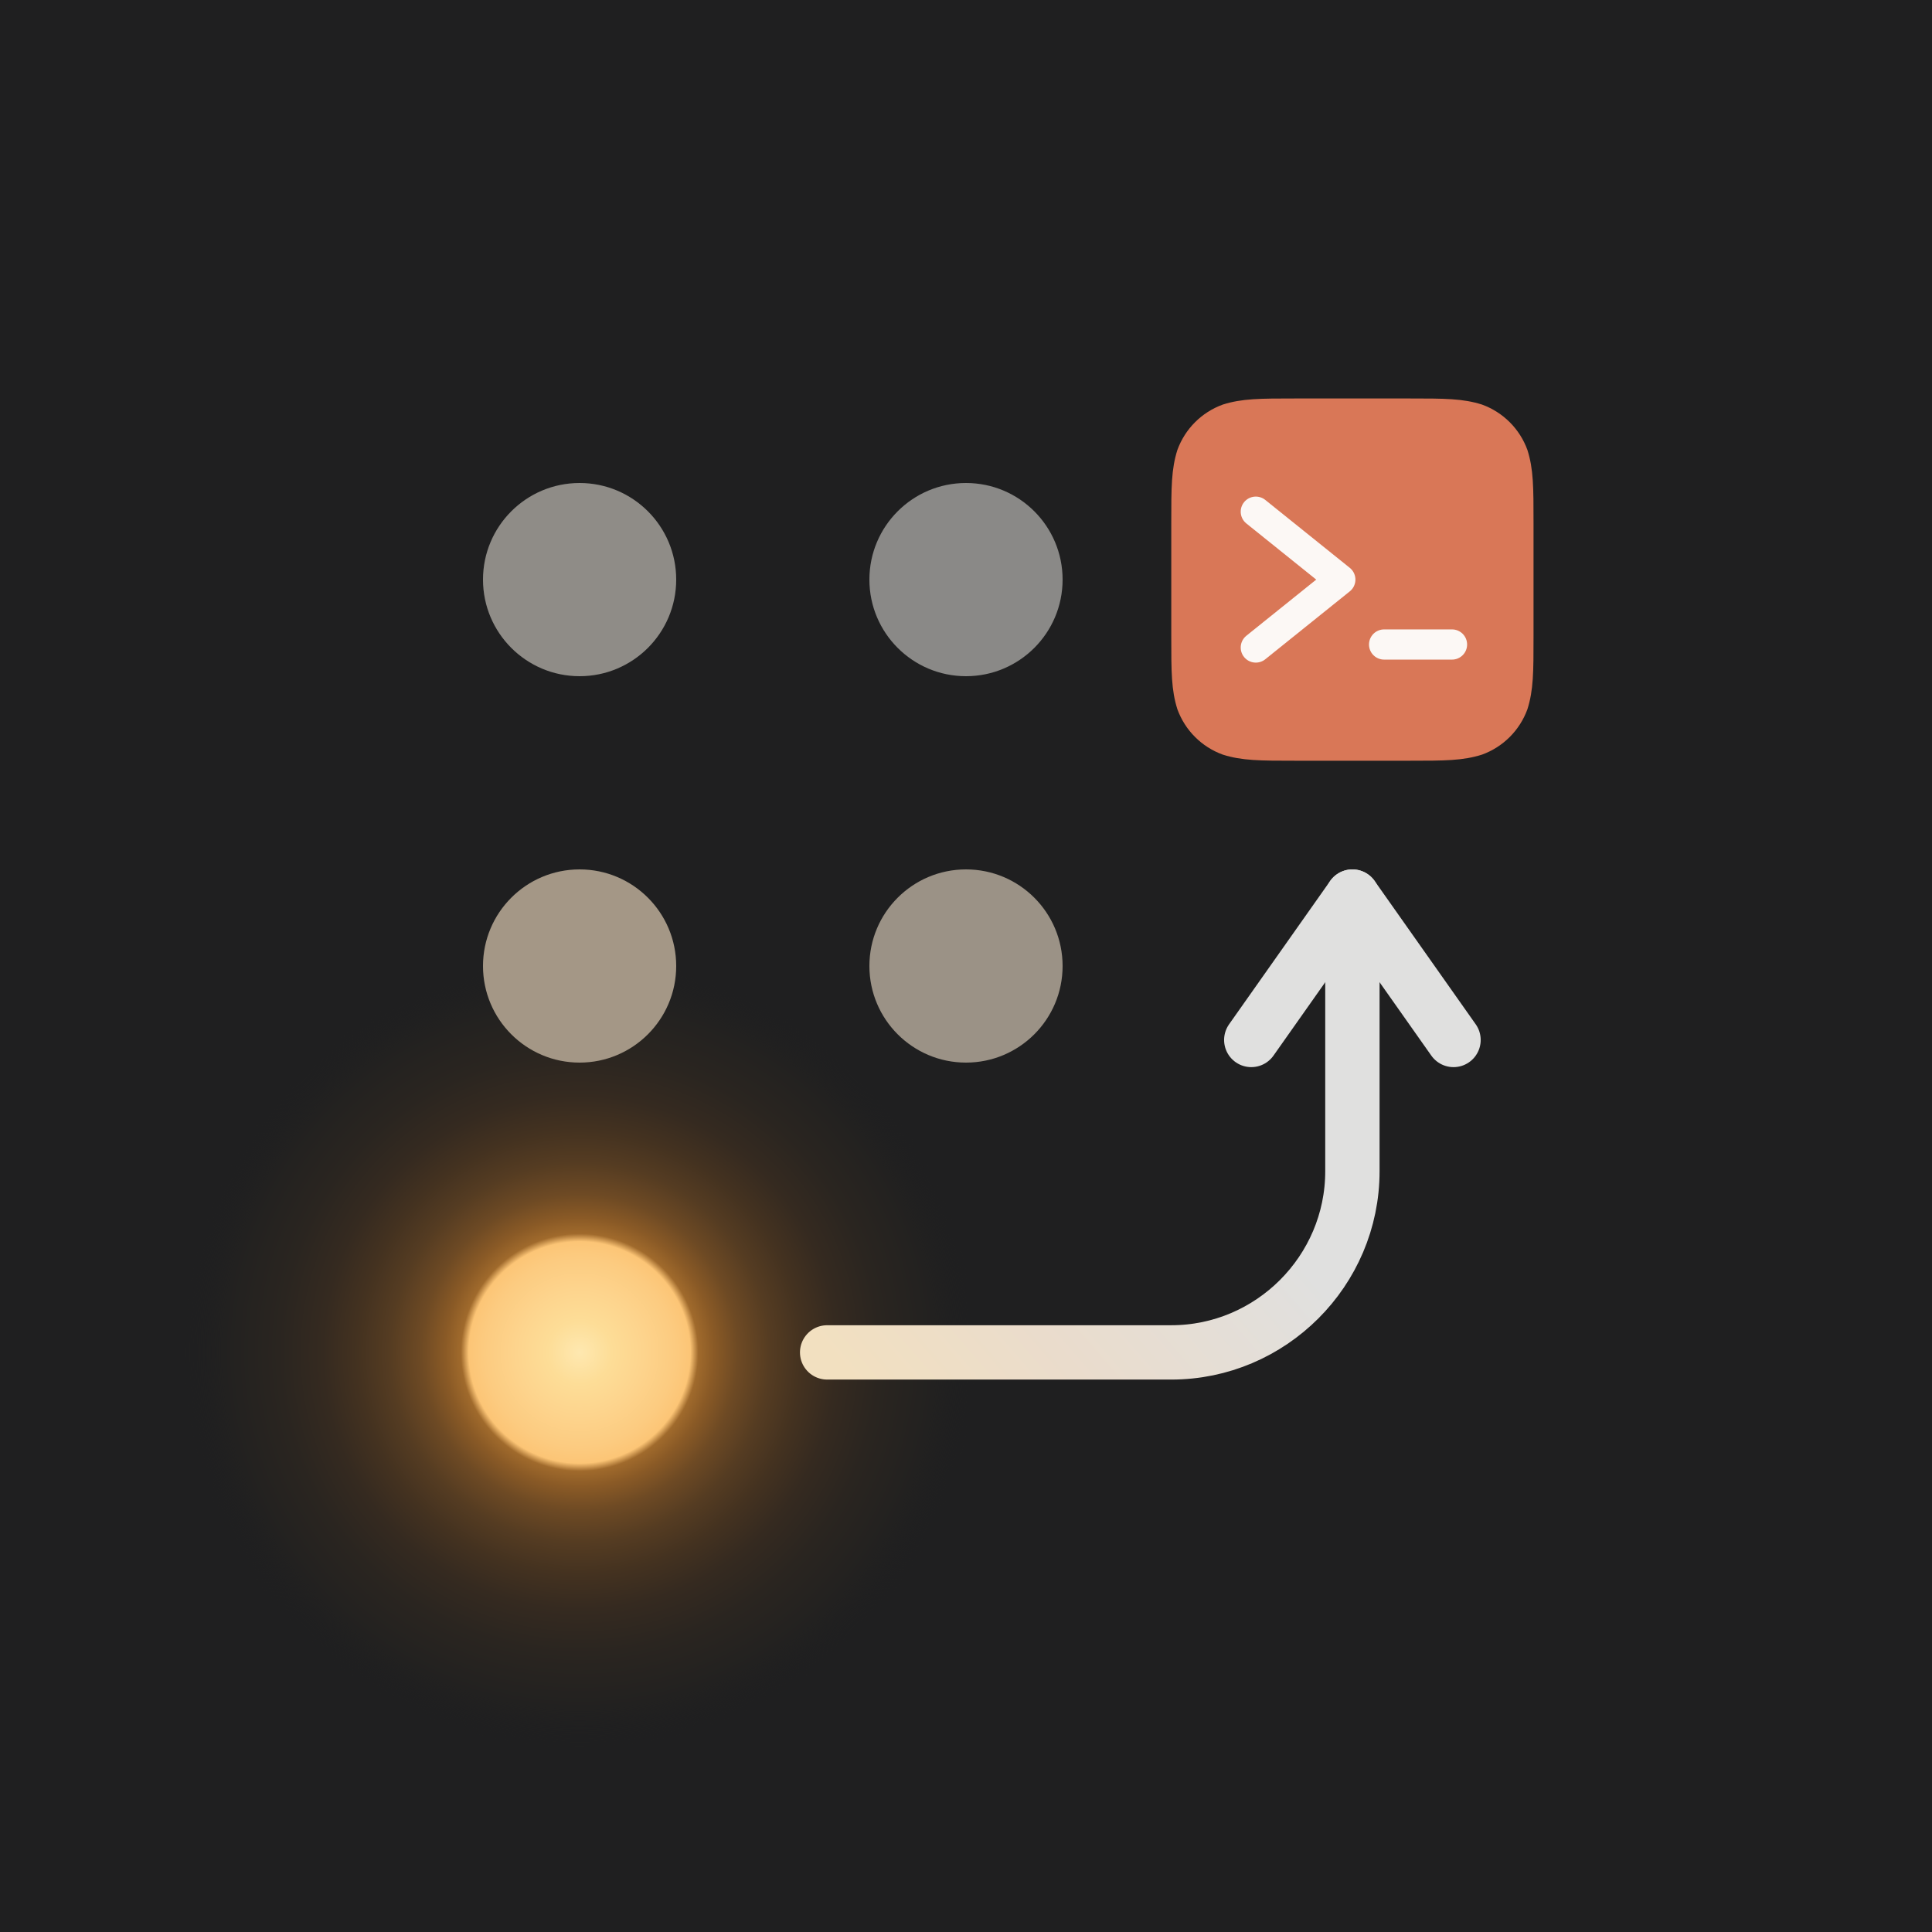
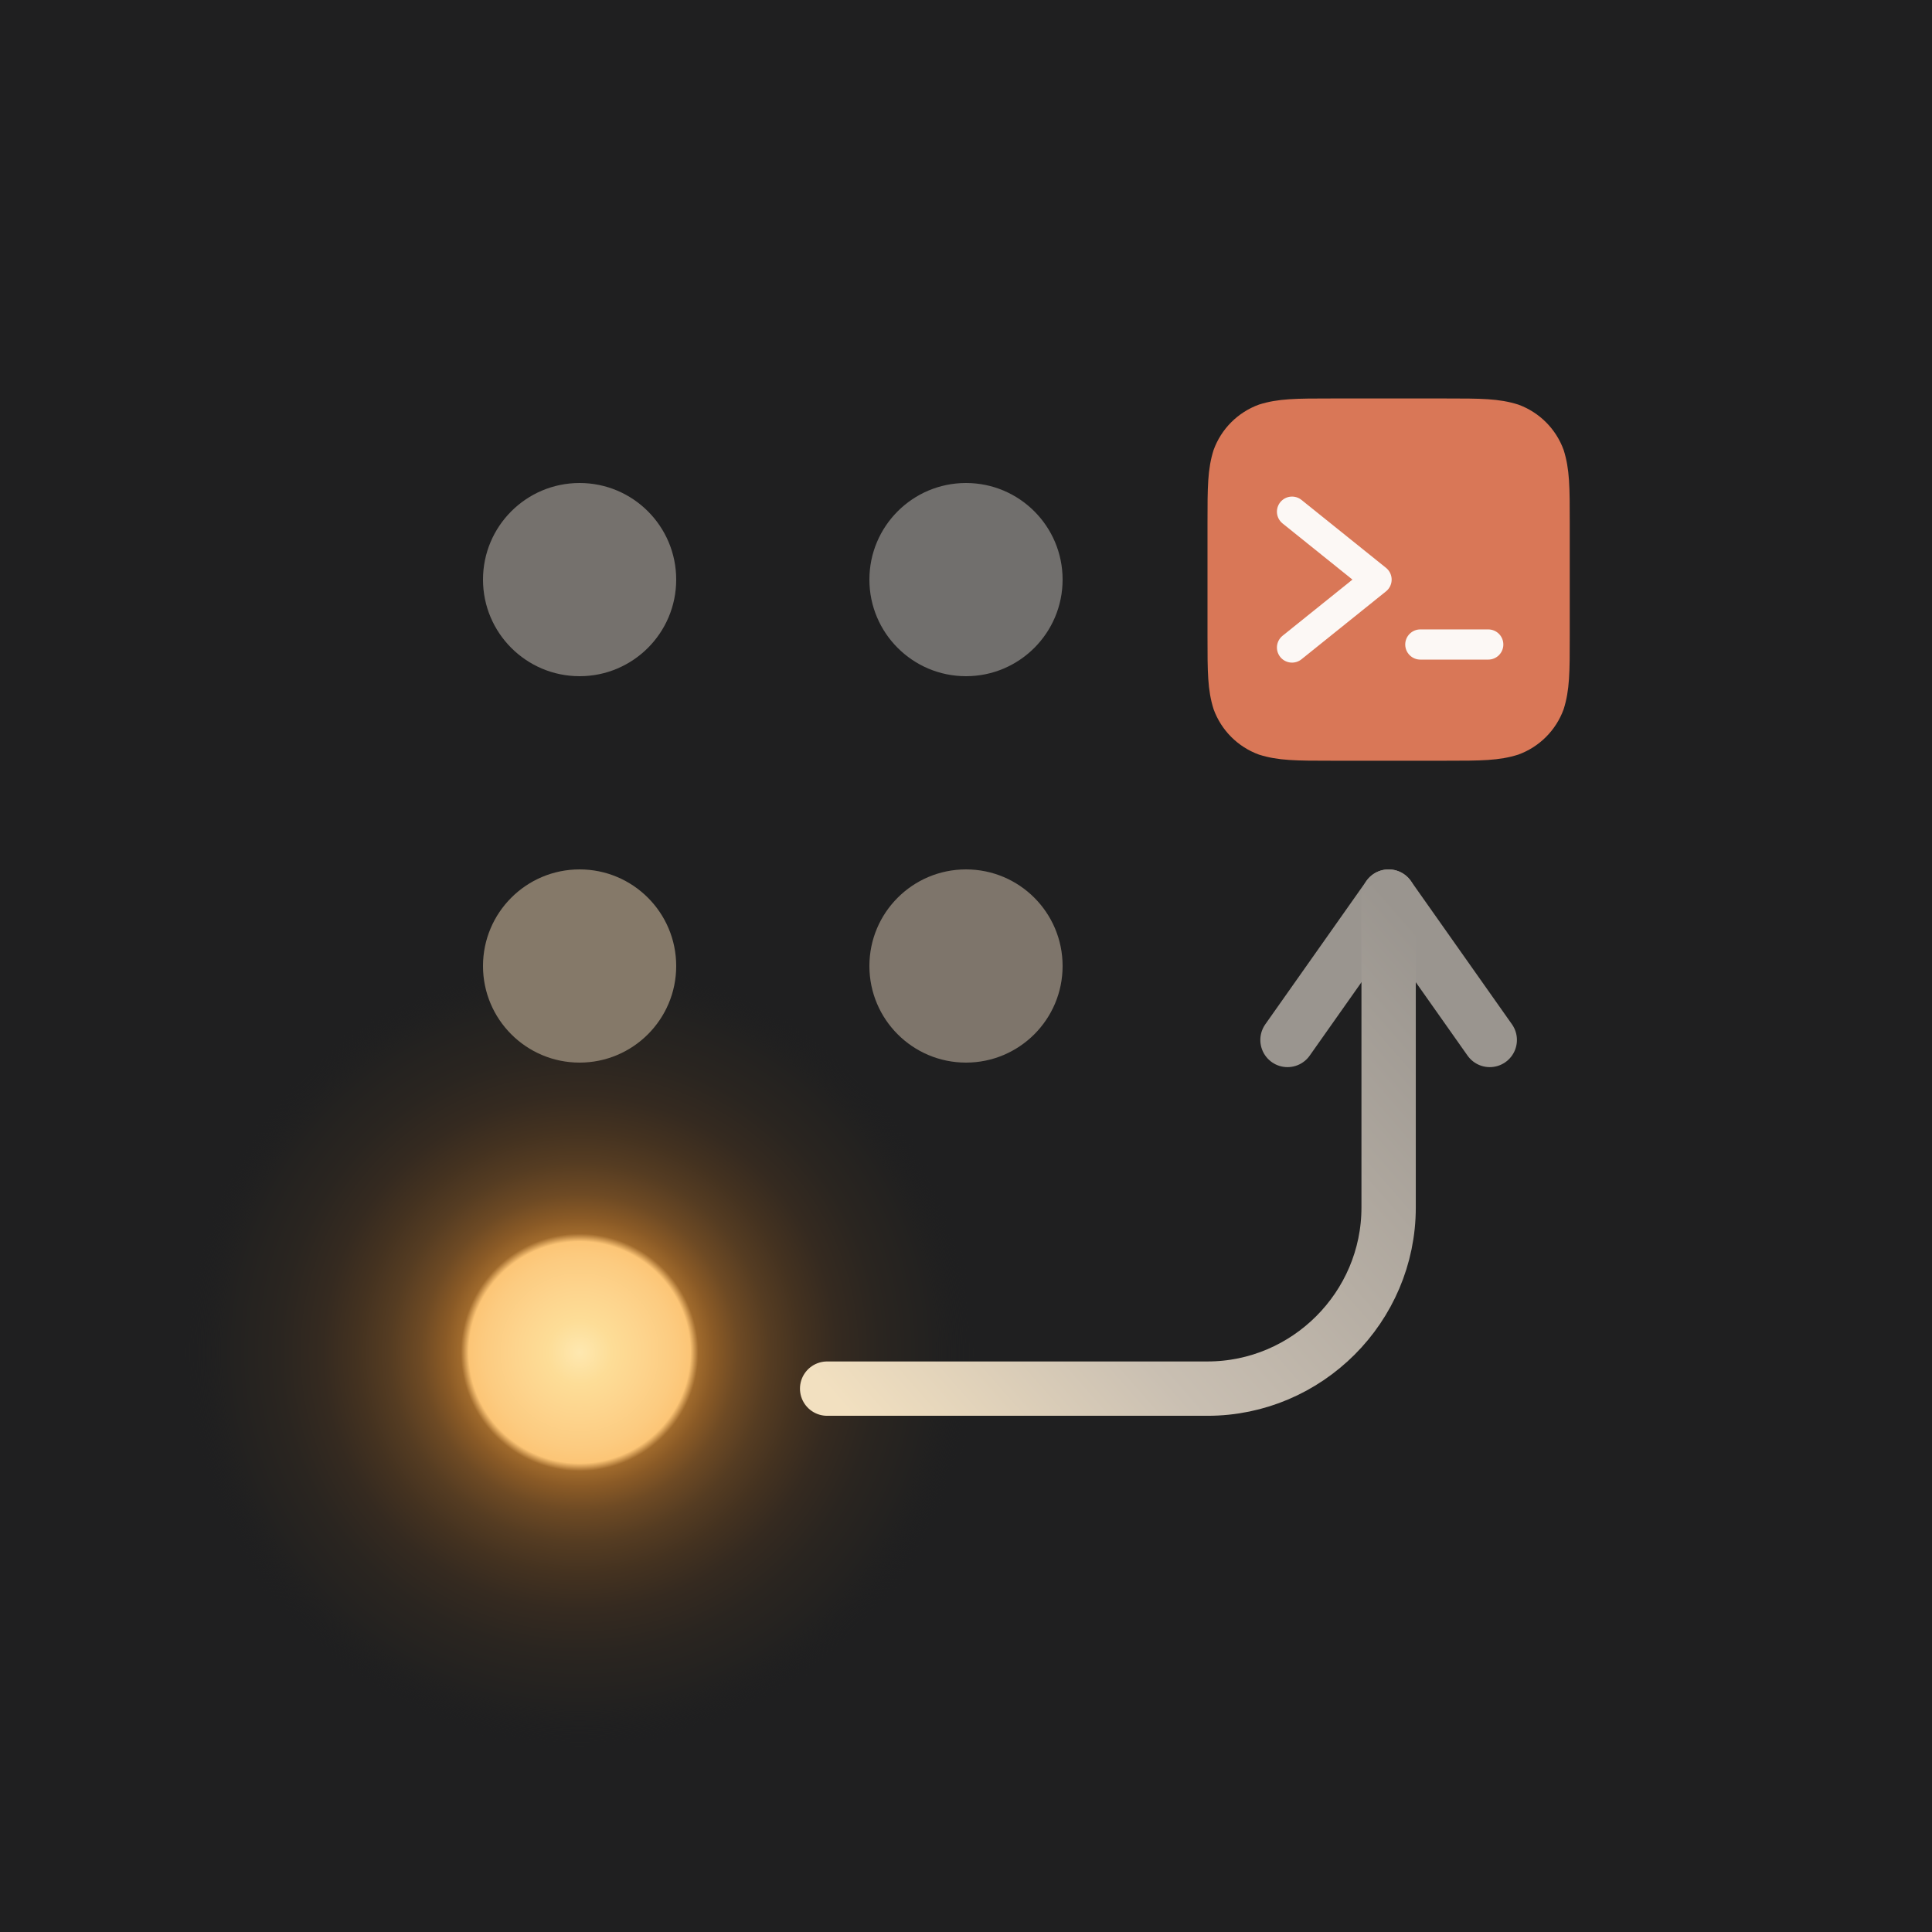
<svg xmlns="http://www.w3.org/2000/svg" width="1280" height="1280" viewBox="0 0 1280 1280">
  <defs>
    <radialGradient id="orb" cx="50%" cy="50%" r="50%">
      <stop offset="0%" stop-color="#FEE8B0" />
      <stop offset="8%" stop-color="#FDDD97" />
      <stop offset="16%" stop-color="#FDD48D" />
      <stop offset="24%" stop-color="#FCCB80" />
      <stop offset="28%" stop-color="#FCC576" />
      <stop offset="30%" stop-color="#A06A2C" />
      <stop offset="34%" stop-color="#8A5A26" />
      <stop offset="40%" stop-color="#6E4A24" />
      <stop offset="48%" stop-color="#553C22" />
      <stop offset="56%" stop-color="#443220" />
      <stop offset="65%" stop-color="#352A20" />
      <stop offset="76%" stop-color="#2A2520" />
      <stop offset="90%" stop-color="#222120" />
      <stop offset="100%" stop-color="#1F1F20" stop-opacity="0" />
    </radialGradient>
-     <linearGradient id="arrow-grad" x1="548" y1="896" x2="896" y2="594" gradientUnits="userSpaceOnUse">
+     <linearGradient id="arrow-grad" x1="548" y1="920" x2="920" y2="594" gradientUnits="userSpaceOnUse">
      <stop offset="0%" stop-color="#F2E0C0" />
-       <stop offset="25%" stop-color="#EADCCC" />
-       <stop offset="60%" stop-color="#E0E0DF" />
-       <stop offset="100%" stop-color="#E0E0DF" />
+       <stop offset="35%" stop-color="#C9BFB2" />
+       <stop offset="100%" stop-color="#9A958F" />
    </linearGradient>
  </defs>
  <rect x="0" y="0" width="1280" height="1280" fill="#1F1F20" />
  <circle cx="384" cy="896" r="264" fill="url(#orb)" />
-   <circle cx="384" cy="384" r="64" fill="#8F8C87" />
-   <circle cx="640" cy="384" r="64" fill="#8A8987" />
-   <circle cx="384" cy="640" r="64" fill="#A49786" />
-   <circle cx="640" cy="640" r="64" fill="#9B9286" />
-   <path d="M858.55 264.00 L933.45 264.00 C957.22 264.00 969.11 264.00 981.90 268.05 C995.87 273.13 1006.87 284.13 1011.95 298.10 C1016.00 310.89 1016.00 322.78 1016.00 346.55 L1016.00 421.45 C1016.00 445.22 1016.00 457.11 1011.95 469.90 C1006.87 483.87 995.87 494.87 981.90 499.95 C969.11 504.00 957.22 504.00 933.45 504.00 L858.55 504.00 C834.78 504.00 822.89 504.00 810.10 499.95 C796.13 494.87 785.13 483.87 780.05 469.90 C776.00 457.11 776.00 445.22 776.00 421.45 L776.00 346.55 C776.00 322.78 776.00 310.89 780.05 298.10 C785.13 284.13 796.13 273.13 810.10 268.05 C822.89 264.00 834.78 264.00 858.55 264.00 Z" fill="#D97757" />
-   <path d="M 832 339 L 888 384 L 832 429" stroke="#FCF8F5" stroke-width="20" stroke-linecap="round" stroke-linejoin="round" fill="none" />
-   <path d="M 917 427 L 962 427" stroke="#FCF8F5" stroke-width="20" stroke-linecap="round" fill="none" />
-   <path d="M 829 689 L 896 594 L 963 689" stroke="#E0E0DF" stroke-width="36" stroke-linecap="round" stroke-linejoin="round" fill="none" />
-   <path d="M 896 594 L 896 776 C 896 842 842 896 776 896 L 548 896" stroke="url(#arrow-grad)" stroke-width="36" stroke-linecap="round" stroke-linejoin="round" fill="none" />
+   <circle cx="384" cy="384" r="64" fill="#75716D" />
+   <circle cx="640" cy="384" r="64" fill="#716F6D" />
+   <circle cx="384" cy="640" r="64" fill="#857969" />
+   <circle cx="640" cy="640" r="64" fill="#7E756B" />
+   <g transform="translate(24 0)">
+     <path d="M858.55 264.00 L933.45 264.00 C957.22 264.00 969.11 264.00 981.90 268.05 C995.87 273.13 1006.87 284.13 1011.95 298.10 C1016.00 310.89 1016.00 322.78 1016.00 346.55 L1016.00 421.45 C1016.00 445.22 1016.00 457.11 1011.95 469.90 C1006.87 483.87 995.87 494.87 981.90 499.95 C969.11 504.00 957.22 504.00 933.45 504.00 L858.55 504.00 C834.78 504.00 822.89 504.00 810.10 499.95 C796.13 494.87 785.13 483.87 780.05 469.90 C776.00 457.11 776.00 445.22 776.00 421.45 L776.00 346.55 C776.00 322.78 776.00 310.89 780.05 298.10 C785.13 284.13 796.13 273.13 810.10 268.05 C822.89 264.00 834.78 264.00 858.55 264.00 Z" fill="#D97757" />
+     <path d="M 832 339 L 888 384 L 832 429" stroke="#FCF8F5" stroke-width="20" stroke-linecap="round" stroke-linejoin="round" fill="none" />
+     <path d="M 917 427 L 962 427" stroke="#FCF8F5" stroke-width="20" stroke-linecap="round" fill="none" />
+   </g>
+   <path d="M 853 689 L 920 594 L 987 689" stroke="#9A958F" stroke-width="36" stroke-linecap="round" stroke-linejoin="round" fill="none" />
+   <path d="M 920 594 L 920 800 C 920 866 866 920 800 920 L 548 920" stroke="url(#arrow-grad)" stroke-width="36" stroke-linecap="round" stroke-linejoin="round" fill="none" />
</svg>
